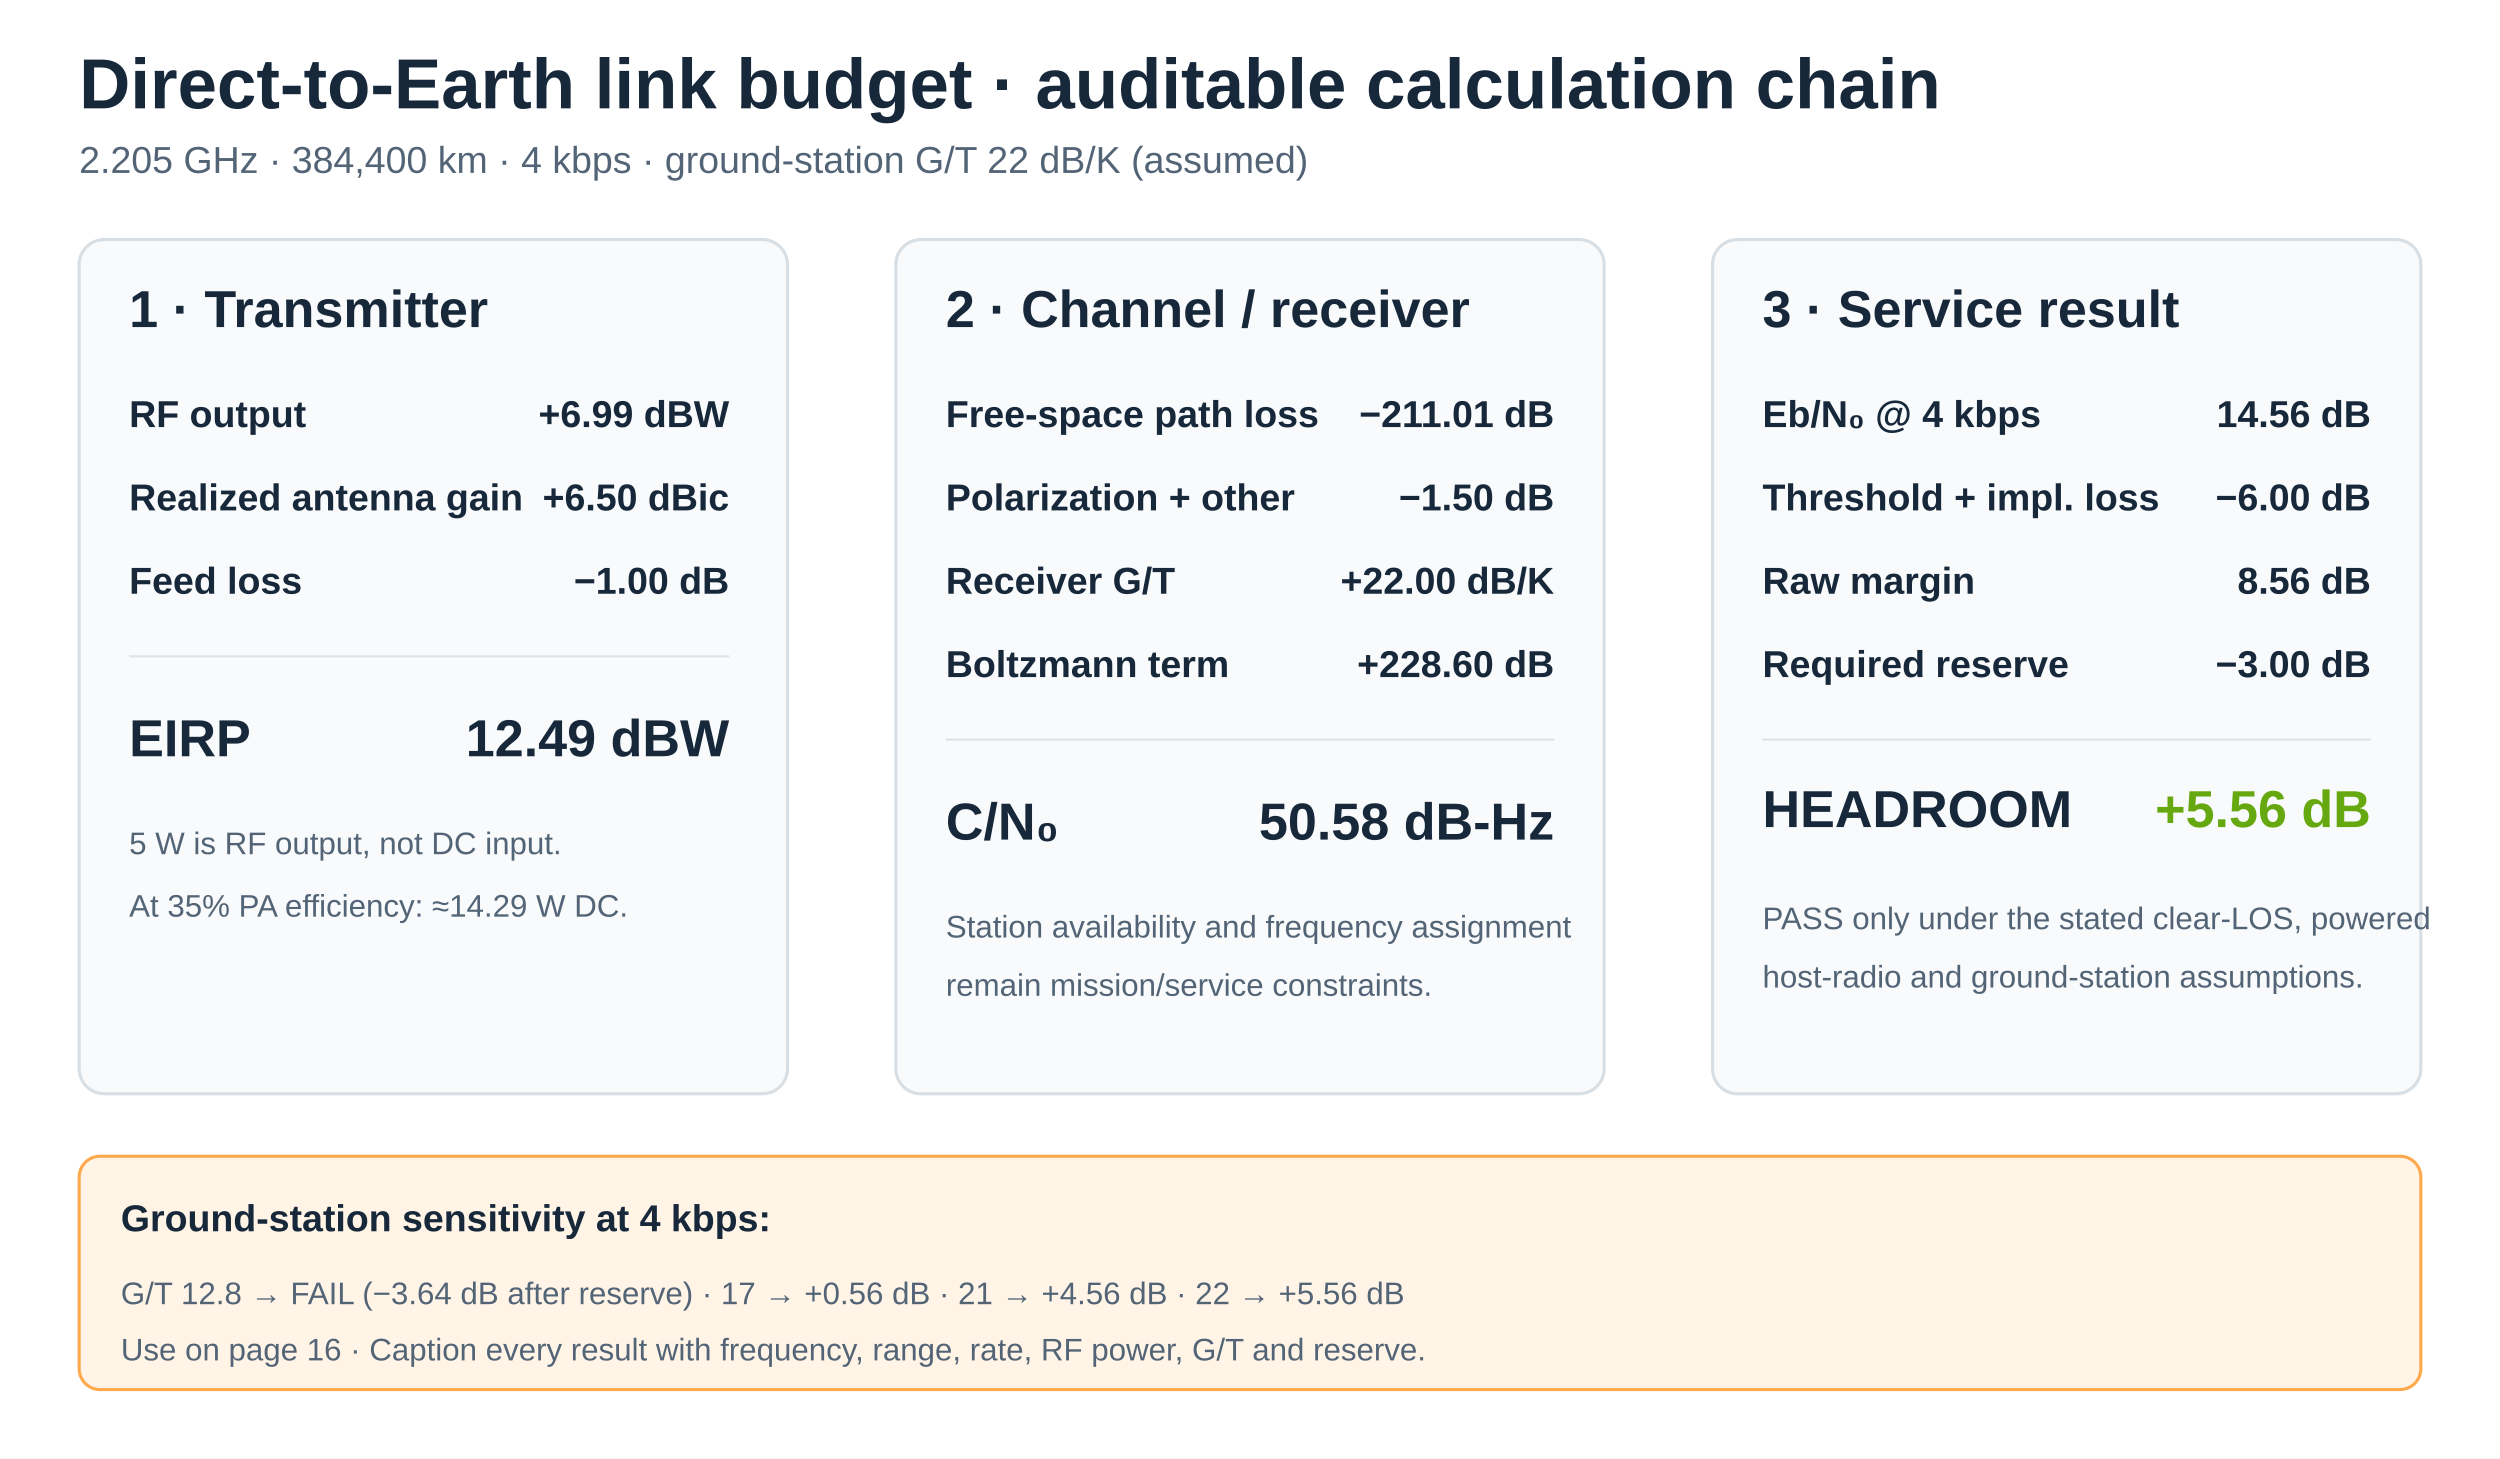
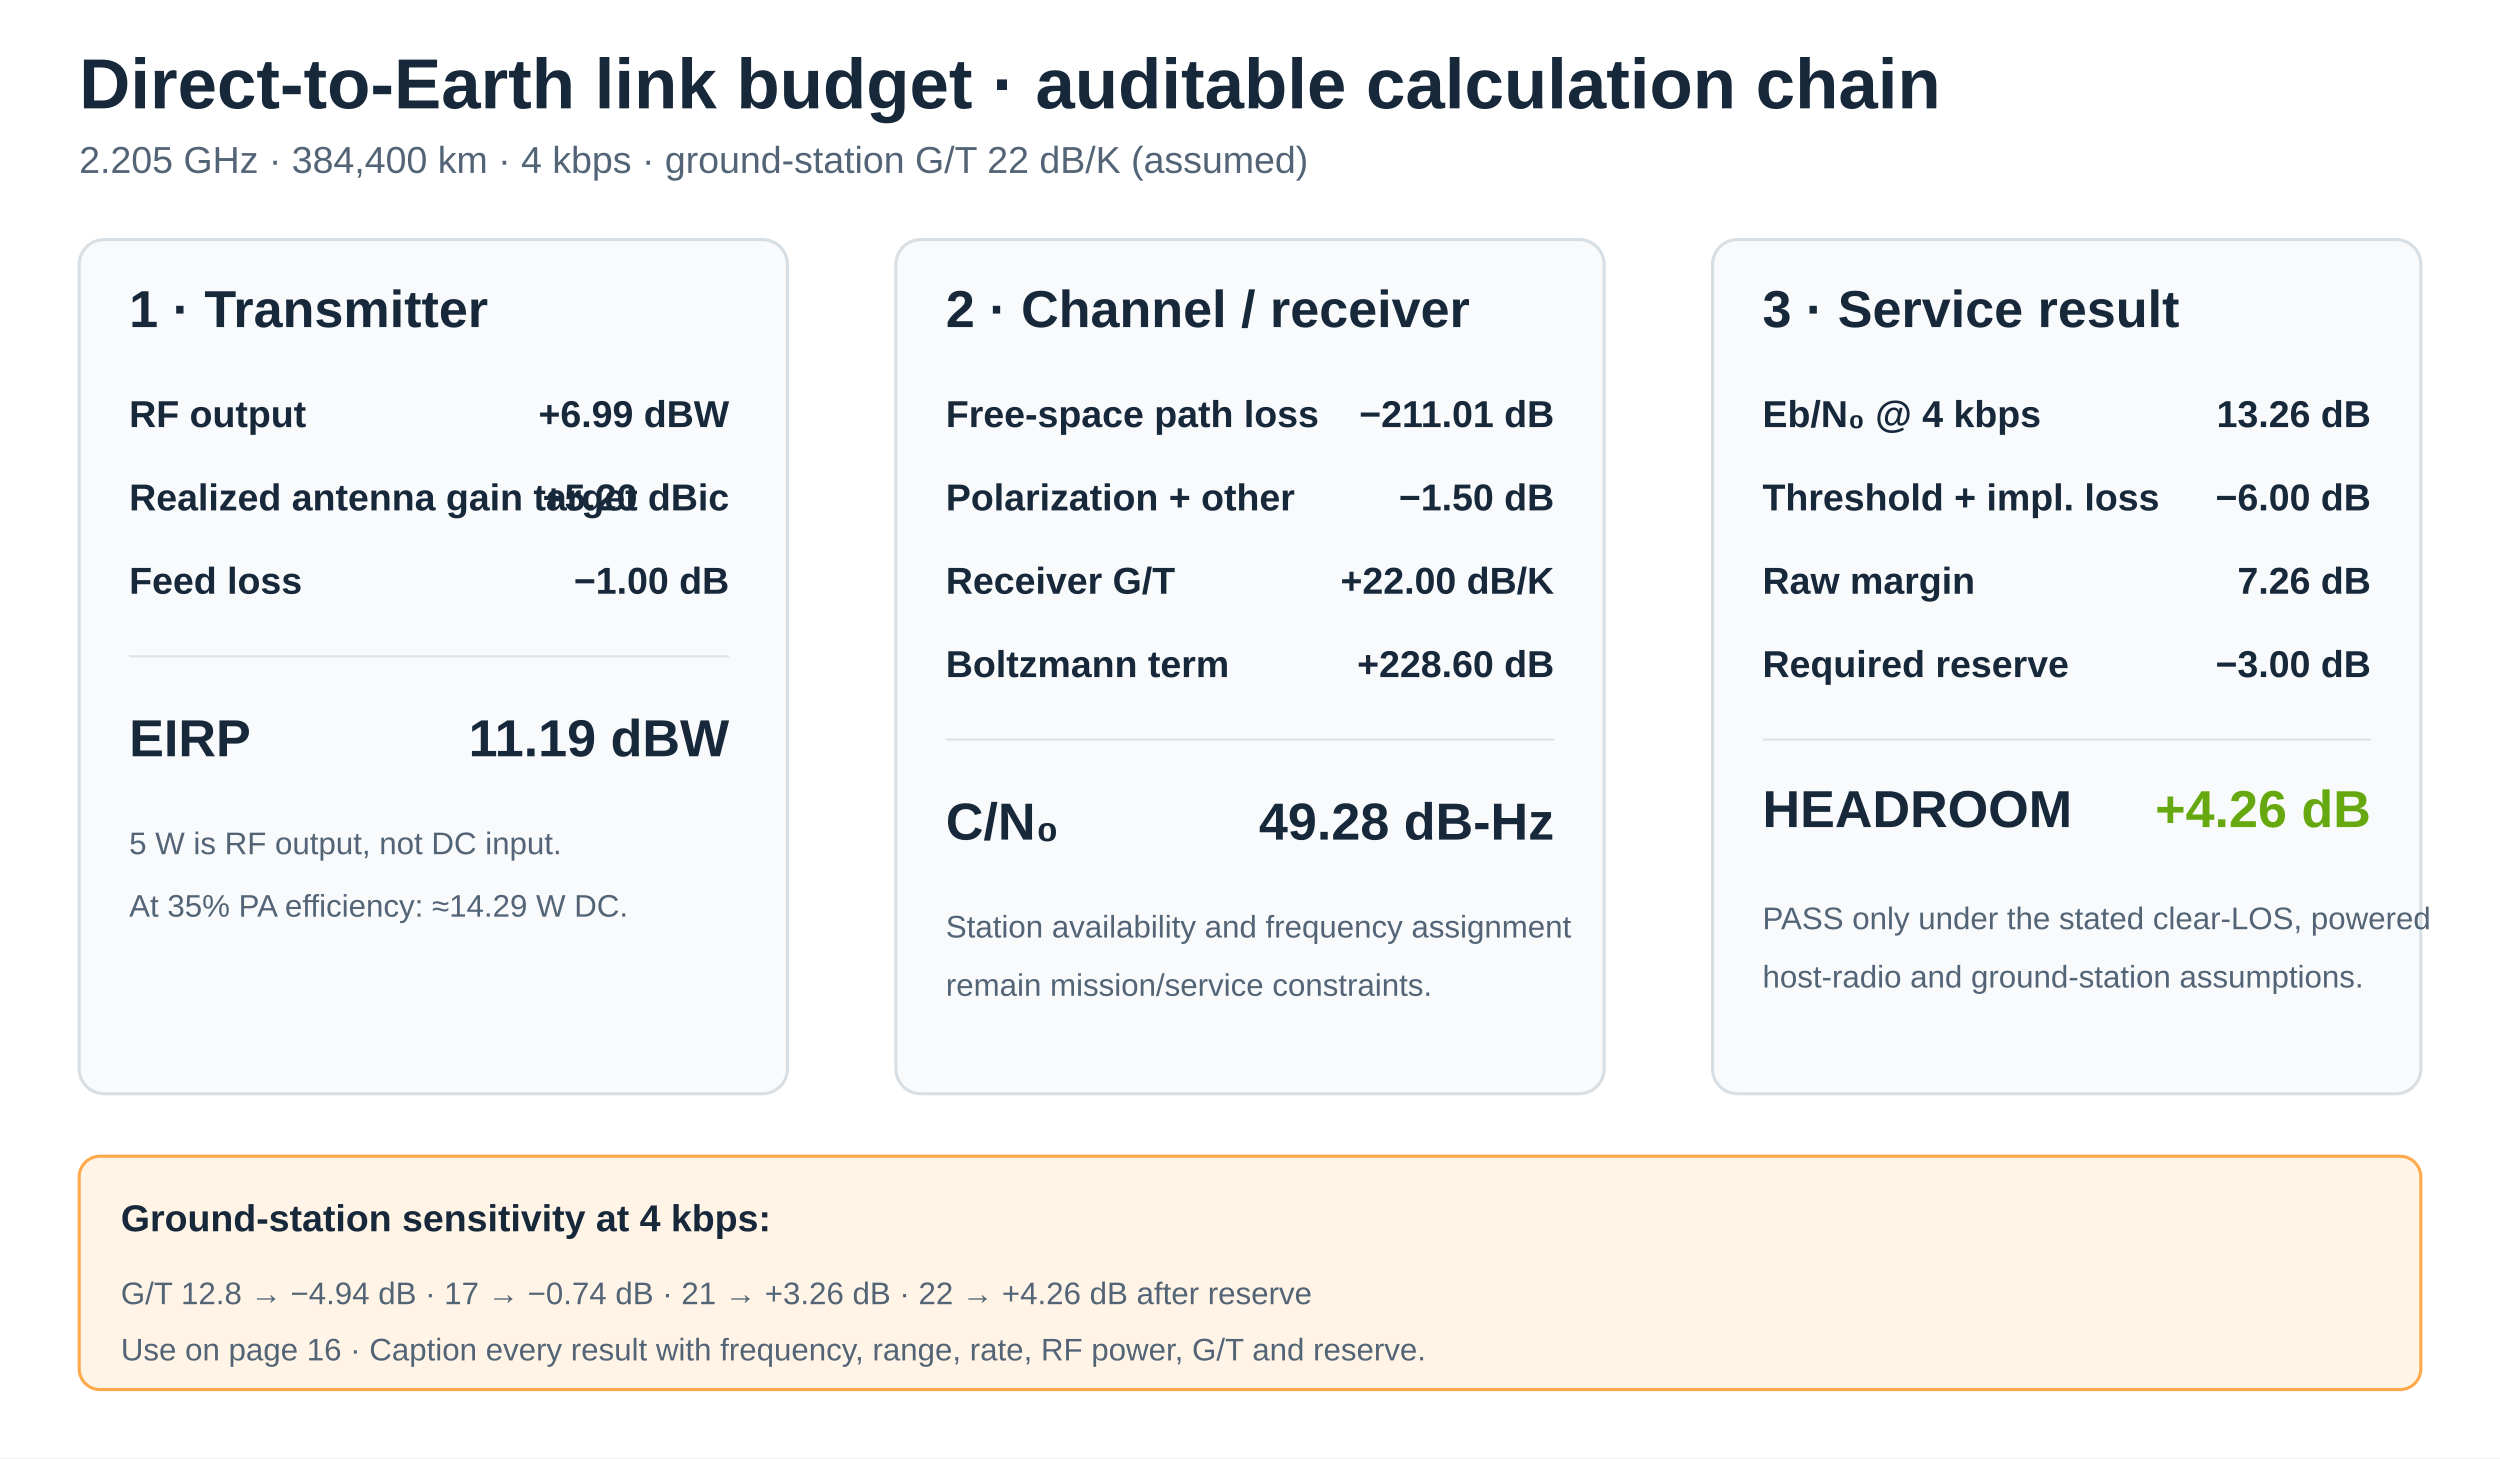
<svg xmlns="http://www.w3.org/2000/svg" width="1200" height="700" viewBox="0 0 1200 700">
  <rect width="100%" height="100%" fill="white" />
  <style>
text{font-family:Arial,"Noto Sans Thai",sans-serif;fill:#17283b}.title{font-size:34px;font-weight:700}.sub{font-size:18px;fill:#526476}.label{font-size:18px;font-weight:700}.value{font-size:25px;font-weight:700}.small{font-size:15px;fill:#526476}.tag{font-size:13px;font-weight:700;letter-spacing:1px}.grid{stroke:#dce3e8;stroke-width:1}.axis{stroke:#71808e;stroke-width:1.5}.green{fill:#66a80f}.orange{fill:#e8590c}.red{fill:#c92a2a}.navy{fill:#17283b}.white{fill:#fff}.card{fill:#f8fafb;stroke:#d7dfe5;stroke-width:1.5}.warn{fill:#fff4e6;stroke:#ffa94d;stroke-width:1.5}</style>
  <text x="38" y="52" class="title">Direct-to-Earth link budget · auditable calculation chain</text>
  <text x="38" y="83" class="sub">2.205 GHz · 384,400 km · 4 kbps · ground-station G/T 22 dB/K (assumed)</text>
  <rect x="38" y="115" width="340" height="410" rx="12" class="card" />
  <rect x="430" y="115" width="340" height="410" rx="12" class="card" />
  <rect x="822" y="115" width="340" height="410" rx="12" class="card" />
  <text x="62" y="157" class="value">1 · Transmitter</text>
  <text x="62" y="205" class="label">RF output</text>
  <text x="350" y="205" class="label" text-anchor="end">+6.99 dBW</text>
-   <text x="62" y="245" class="label">Realized antenna gain</text>
-   <text x="350" y="245" class="label" text-anchor="end">+6.50 dBic</text>
+   <text x="62" y="245" class="label">Realized antenna gain target</text>
+   <text x="350" y="245" class="label" text-anchor="end">+5.20 dBic</text>
  <text x="62" y="285" class="label">Feed loss</text>
  <text x="350" y="285" class="label" text-anchor="end">−1.00 dB</text>
  <line x1="62" y1="315" x2="350" y2="315" class="grid" />
  <text x="62" y="363" class="value">EIRP</text>
-   <text x="350" y="363" class="value" text-anchor="end">12.49 dBW</text>
+   <text x="350" y="363" class="value" text-anchor="end">11.19 dBW</text>
  <text x="62" y="410" class="small">5 W is RF output, not DC input.</text>
  <text x="62" y="440" class="small">At 35% PA efficiency: ≈14.29 W DC.</text>
  <text x="454" y="157" class="value">2 · Channel / receiver</text>
  <text x="454" y="205" class="label">Free-space path loss</text>
  <text x="746" y="205" class="label" text-anchor="end">−211.01 dB</text>
  <text x="454" y="245" class="label">Polarization + other</text>
  <text x="746" y="245" class="label" text-anchor="end">−1.50 dB</text>
  <text x="454" y="285" class="label">Receiver G/T</text>
  <text x="746" y="285" class="label" text-anchor="end">+22.00 dB/K</text>
  <text x="454" y="325" class="label">Boltzmann term</text>
  <text x="746" y="325" class="label" text-anchor="end">+228.60 dB</text>
  <line x1="454" y1="355" x2="746" y2="355" class="grid" />
  <text x="454" y="403" class="value">C/N₀</text>
-   <text x="746" y="403" class="value" text-anchor="end">50.58 dB-Hz</text>
+   <text x="746" y="403" class="value" text-anchor="end">49.28 dB-Hz</text>
  <text x="454" y="450" class="small">Station availability and frequency assignment</text>
  <text x="454" y="478" class="small">remain mission/service constraints.</text>
  <text x="846" y="157" class="value">3 · Service result</text>
  <text x="846" y="205" class="label">Eb/N₀ @ 4 kbps</text>
-   <text x="1138" y="205" class="label" text-anchor="end">14.56 dB</text>
+   <text x="1138" y="205" class="label" text-anchor="end">13.26 dB</text>
  <text x="846" y="245" class="label">Threshold + impl. loss</text>
  <text x="1138" y="245" class="label" text-anchor="end">−6.00 dB</text>
  <text x="846" y="285" class="label">Raw margin</text>
-   <text x="1138" y="285" class="label" text-anchor="end">8.56 dB</text>
+   <text x="1138" y="285" class="label" text-anchor="end">7.26 dB</text>
  <text x="846" y="325" class="label">Required reserve</text>
  <text x="1138" y="325" class="label" text-anchor="end">−3.00 dB</text>
  <line x1="846" y1="355" x2="1138" y2="355" class="grid" />
  <text x="846" y="397" class="value">HEADROOM</text>
-   <text x="1138" y="397" class="value green" text-anchor="end">+5.56 dB</text>
+   <text x="1138" y="397" class="value green" text-anchor="end">+4.26 dB</text>
  <text x="846" y="446" class="small">PASS only under the stated clear-LOS, powered</text>
  <text x="846" y="474" class="small">host-radio and ground-station assumptions.</text>
  <rect x="38" y="555" width="1124" height="112" rx="10" class="warn" />
  <text x="58" y="591" class="label">Ground-station sensitivity at 4 kbps:</text>
-   <text x="58" y="626" class="small">G/T 12.8 → FAIL (−3.64 dB after reserve) · 17 → +0.56 dB · 21 → +4.56 dB · 22 → +5.56 dB</text>
+   <text x="58" y="626" class="small">G/T 12.8 → −4.94 dB · 17 → −0.74 dB · 21 → +3.26 dB · 22 → +4.26 dB after reserve</text>
  <text x="58" y="653" class="small">Use on page 16 · Caption every result with frequency, range, rate, RF power, G/T and reserve.</text>
</svg>
